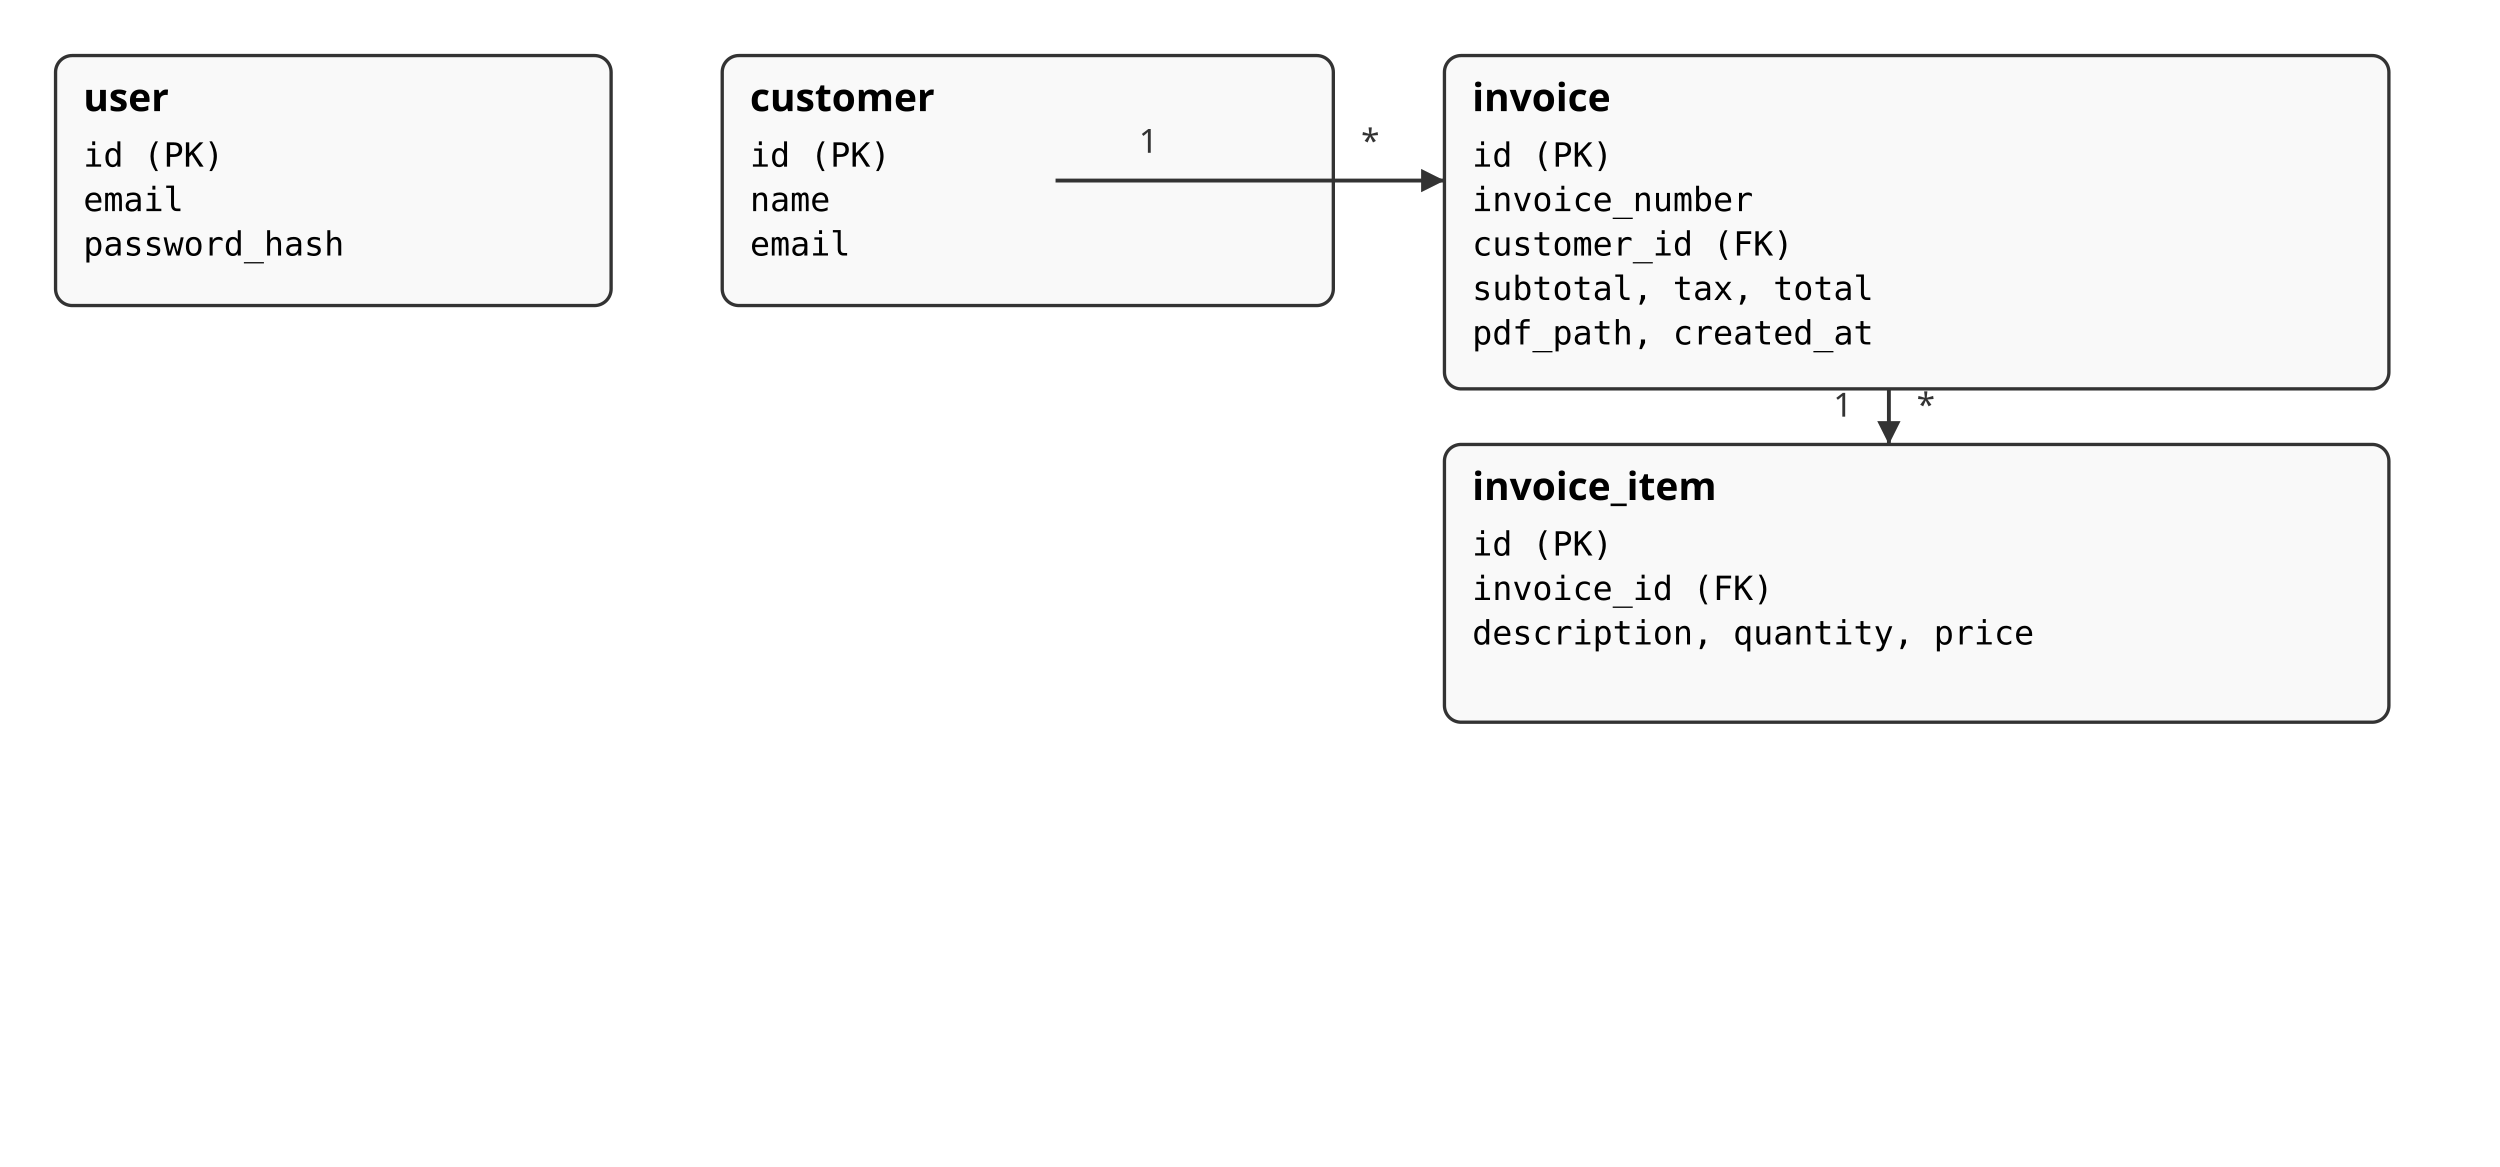
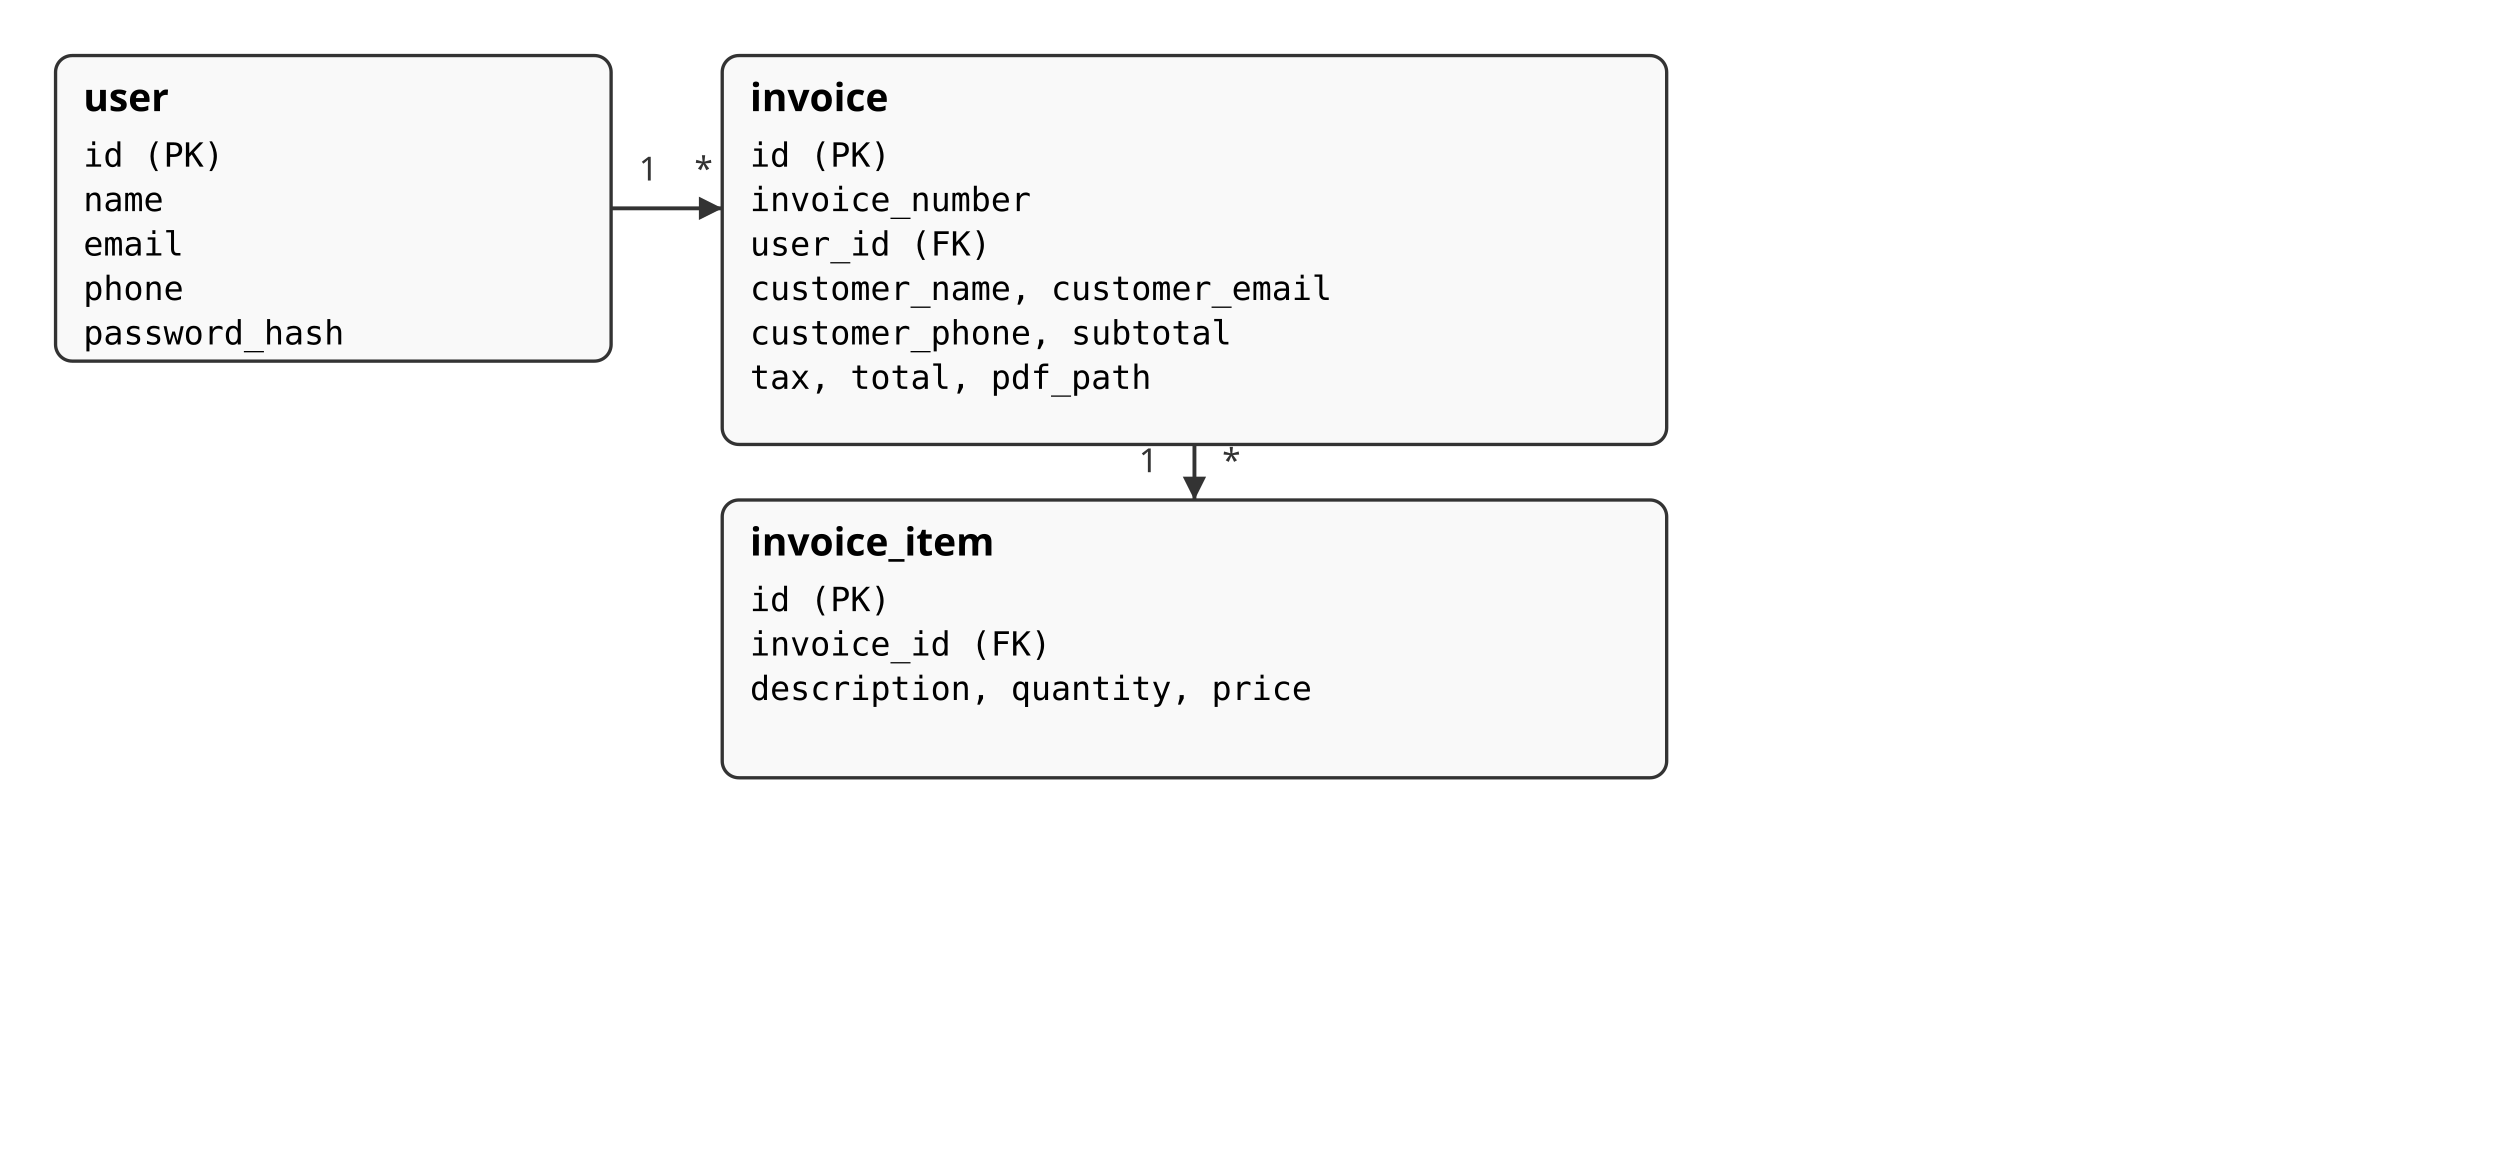
<svg xmlns="http://www.w3.org/2000/svg" width="900" height="420" viewBox="0 0 900 420">
  <style>
    .box { fill:#f9f9f9; stroke:#333; stroke-width:1.2 }
    .title { font: bold 14px sans-serif }
    .field { font: 12px monospace }
    .rel { font: 12px sans-serif; fill:#333 }
  </style>
-   <rect class="box" x="20" y="20" width="200" height="90" rx="6" />
+   <rect class="box" x="20" y="20" width="200" height="110" rx="6" />
  <text class="title" x="30" y="40">user</text>
  <text class="field" x="30" y="60">id (PK)</text>
-   <text class="field" x="30" y="76">email</text>
-   <text class="field" x="30" y="92">password_hash</text>
-   <rect class="box" x="260" y="20" width="220" height="90" rx="6" />
-   <text class="title" x="270" y="40">customer</text>
+   <text class="field" x="30" y="76">name</text>
+   <text class="field" x="30" y="92">email</text>
+   <text class="field" x="30" y="108">phone</text>
+   <text class="field" x="30" y="124">password_hash</text>
+   <rect class="box" x="260" y="20" width="340" height="140" rx="6" />
+   <text class="title" x="270" y="40">invoice</text>
  <text class="field" x="270" y="60">id (PK)</text>
-   <text class="field" x="270" y="76">name</text>
-   <text class="field" x="270" y="92">email</text>
-   <rect class="box" x="520" y="20" width="340" height="120" rx="6" />
-   <text class="title" x="530" y="40">invoice</text>
-   <text class="field" x="530" y="60">id (PK)</text>
-   <text class="field" x="530" y="76">invoice_number</text>
-   <text class="field" x="530" y="92">customer_id (FK)</text>
-   <text class="field" x="530" y="108">subtotal, tax, total</text>
-   <text class="field" x="530" y="124">pdf_path, created_at</text>
-   <rect class="box" x="520" y="160" width="340" height="100" rx="6" />
-   <text class="title" x="530" y="180">invoice_item</text>
-   <text class="field" x="530" y="200">id (PK)</text>
-   <text class="field" x="530" y="216">invoice_id (FK)</text>
-   <text class="field" x="530" y="232">description, quantity, price</text>
-   <line x1="380" y1="65" x2="520" y2="65" stroke="#333" stroke-width="1.4" marker-end="url(#arrow)" />
-   <text class="rel" x="410" y="55">1</text>
-   <text class="rel" x="490" y="55">*</text>
-   <line x1="680" y1="140" x2="680" y2="160" stroke="#333" stroke-width="1.4" marker-end="url(#arrow)" />
-   <text class="rel" x="660" y="150">1</text>
-   <text class="rel" x="690" y="150">*</text>
+   <text class="field" x="270" y="76">invoice_number</text>
+   <text class="field" x="270" y="92">user_id (FK)</text>
+   <text class="field" x="270" y="108">customer_name, customer_email</text>
+   <text class="field" x="270" y="124">customer_phone, subtotal</text>
+   <text class="field" x="270" y="140">tax, total, pdf_path</text>
+   <rect class="box" x="260" y="180" width="340" height="100" rx="6" />
+   <text class="title" x="270" y="200">invoice_item</text>
+   <text class="field" x="270" y="220">id (PK)</text>
+   <text class="field" x="270" y="236">invoice_id (FK)</text>
+   <text class="field" x="270" y="252">description, quantity, price</text>
+   <line x1="220" y1="75" x2="260" y2="75" stroke="#333" stroke-width="1.4" marker-end="url(#arrow)" />
+   <text class="rel" x="230" y="65">1</text>
+   <text class="rel" x="250" y="65">*</text>
+   <line x1="430" y1="160" x2="430" y2="180" stroke="#333" stroke-width="1.4" marker-end="url(#arrow)" />
+   <text class="rel" x="410" y="170">1</text>
+   <text class="rel" x="440" y="170">*</text>
  <defs>
    <marker id="arrow" markerWidth="10" markerHeight="10" refX="6" refY="3" orient="auto">
      <path d="M0,0 L0,6 L6,3 z" fill="#333" />
    </marker>
  </defs>
</svg>
